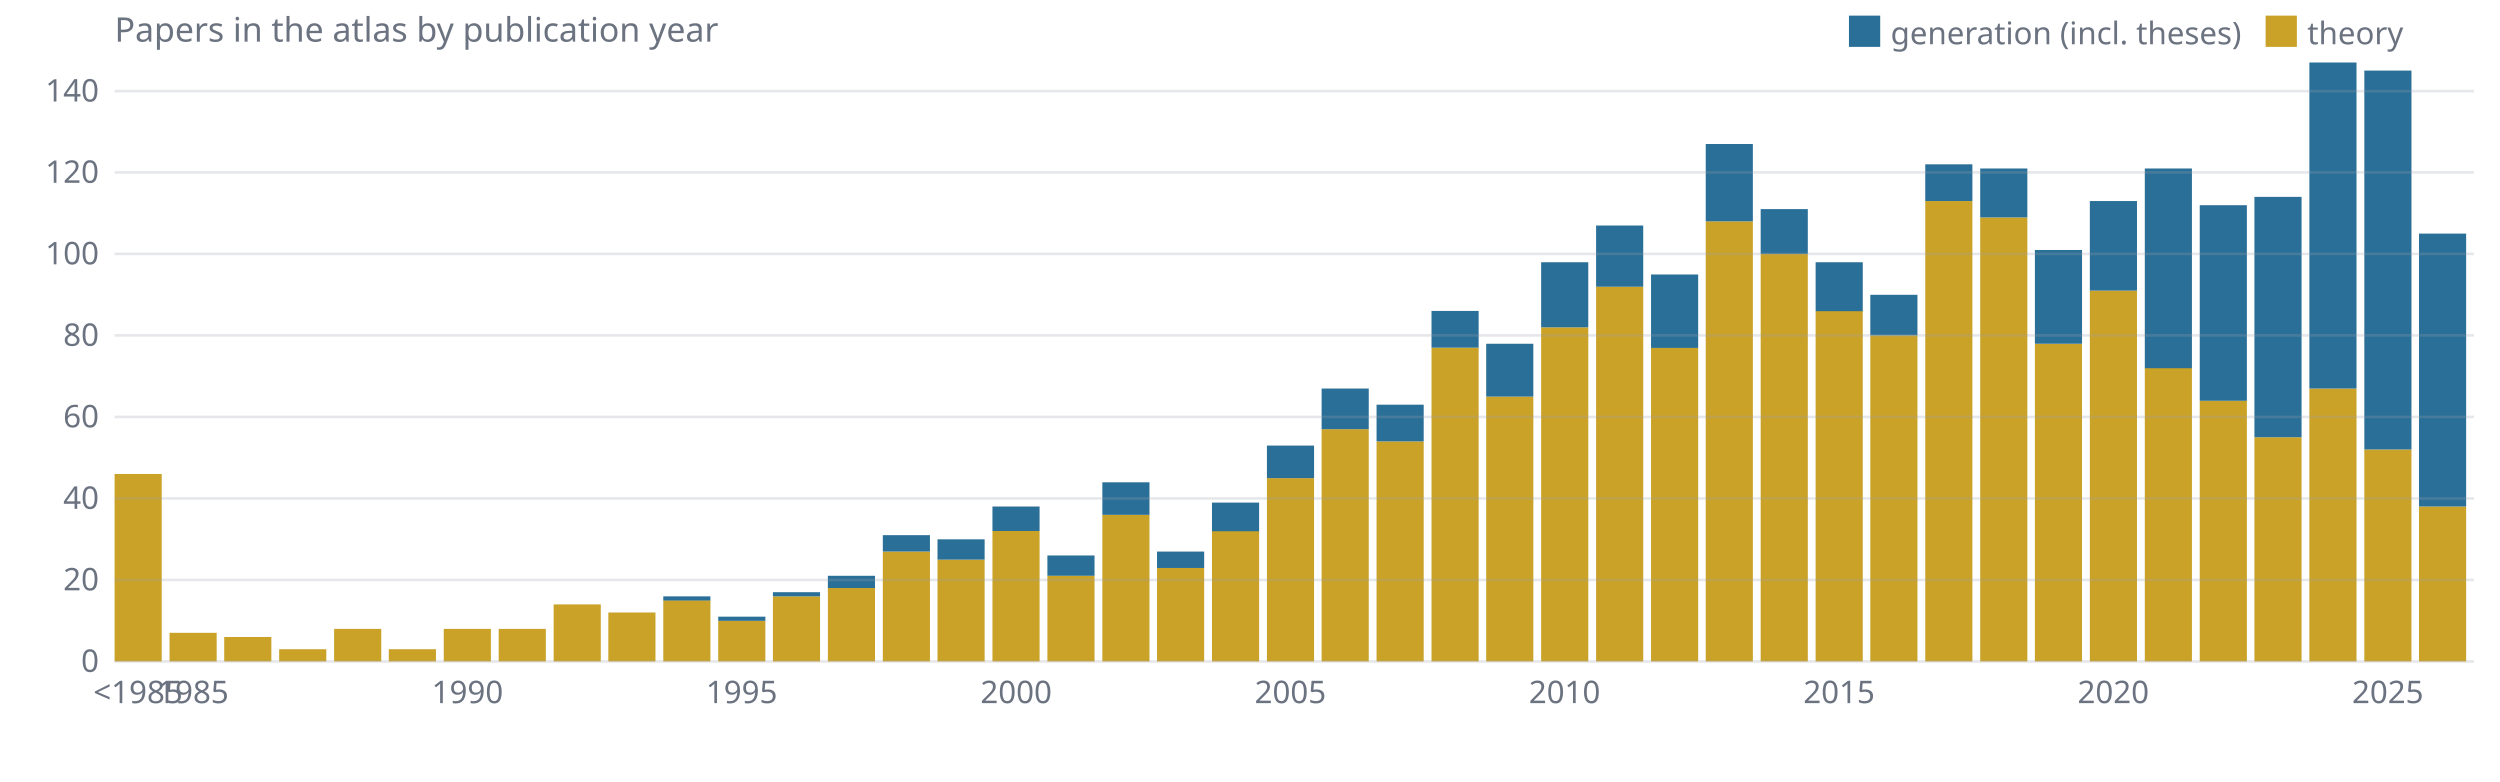
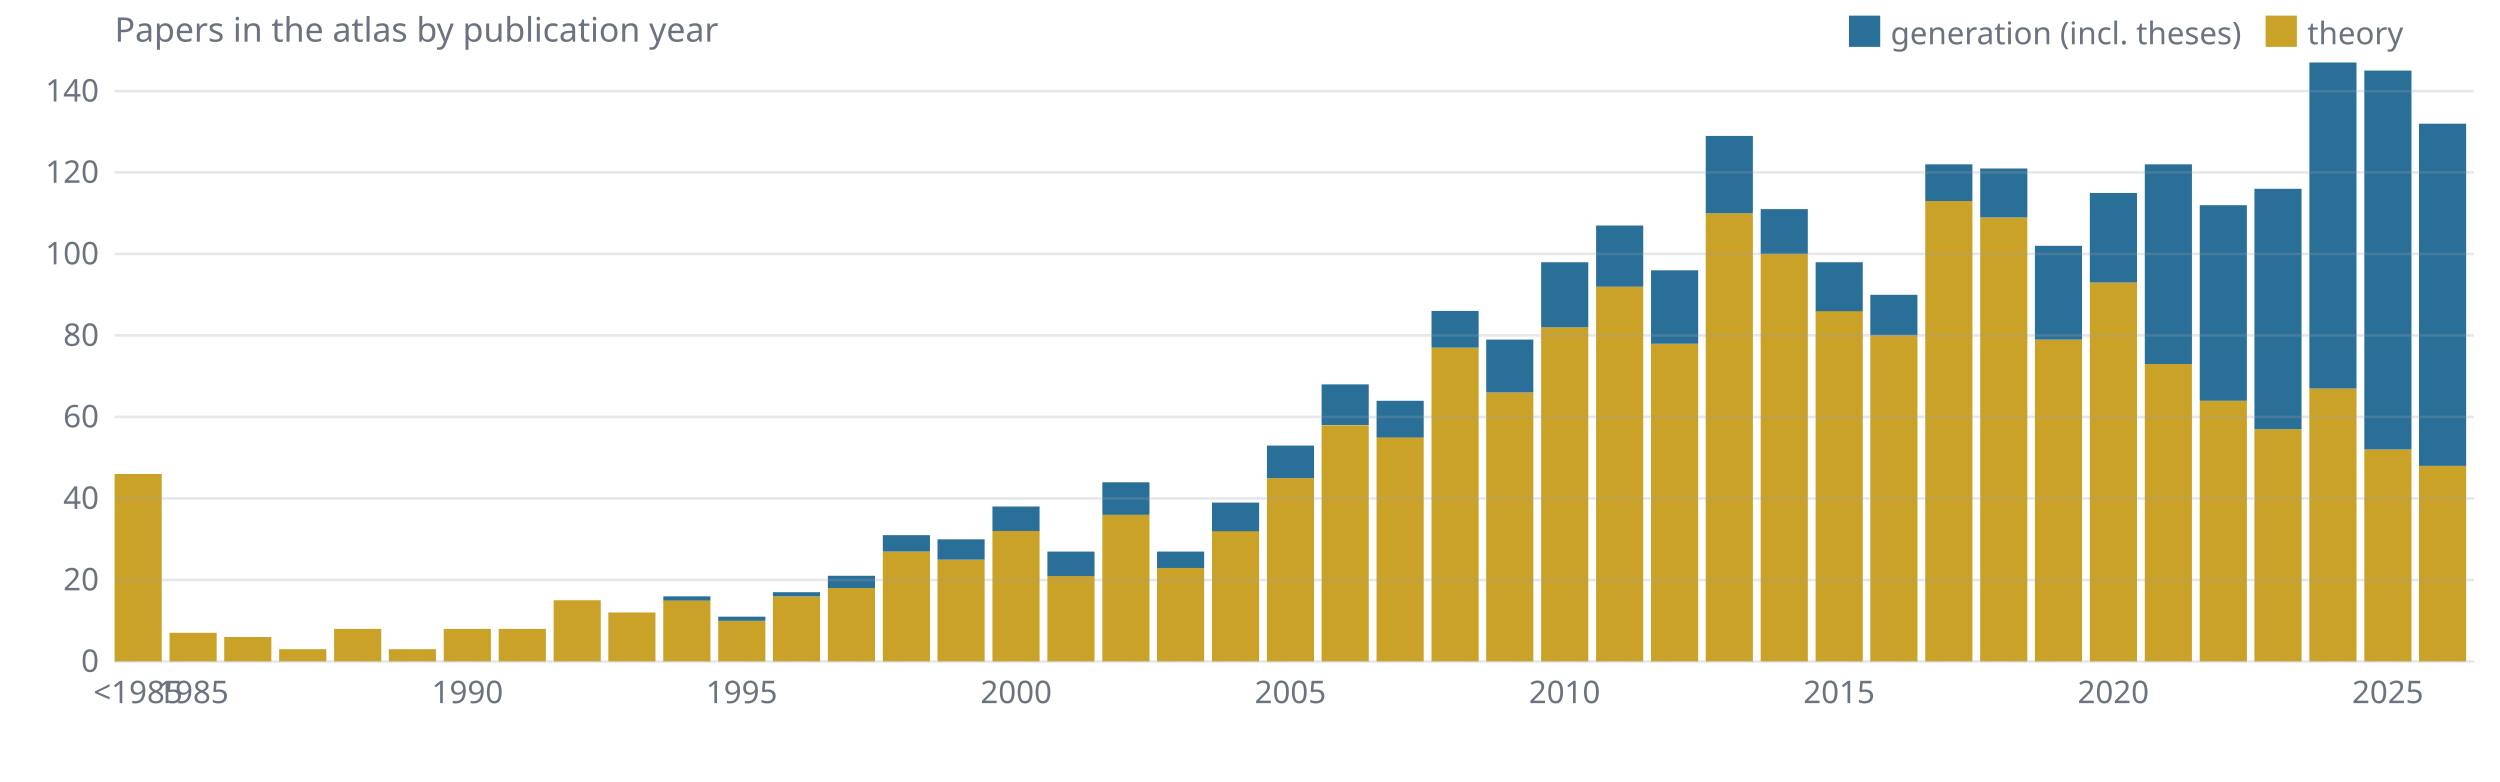
<svg xmlns="http://www.w3.org/2000/svg" viewBox="0 0 960 300" width="960" height="300" font-family="system-ui, sans-serif" font-size="12">
  <style>.g{fill:#2a6f97}.t{fill:#c9a227}text{fill:#6b7280}@media (prefers-color-scheme: dark){text{fill:#9aa1ad}}</style>
  <text x="44" y="16" font-size="13">Papers in the atlas by publication year</text>
  <rect x="710" y="6" width="12" height="12" class="g" />
  <text x="726" y="17">generation (incl. theses)</text>
  <rect x="870" y="6" width="12" height="12" class="t" />
  <text x="886" y="17">theory</text>
  <rect x="44.0" y="182.0" width="18.1" height="72.0" class="t" />
  <text x="53.0" y="270" text-anchor="middle">&lt;1985</text>
  <rect x="65.1" y="243.0" width="18.1" height="11.0" class="t" />
  <text x="74.1" y="270" text-anchor="middle">1985</text>
  <rect x="86.1" y="244.6" width="18.1" height="9.4" class="t" />
  <rect x="107.2" y="249.3" width="18.1" height="4.7" class="t" />
  <rect x="128.3" y="241.5" width="18.1" height="12.5" class="t" />
  <rect x="149.3" y="249.3" width="18.1" height="4.7" class="t" />
  <rect x="170.4" y="241.5" width="18.1" height="12.5" class="t" />
  <text x="179.5" y="270" text-anchor="middle">1990</text>
  <rect x="191.5" y="241.5" width="18.1" height="12.5" class="t" />
-   <rect x="212.6" y="232.1" width="18.1" height="21.9" class="t" />
+   <rect x="212.6" y="230.5" width="18.1" height="23.5" class="t" />
  <rect x="233.6" y="235.2" width="18.1" height="18.8" class="t" />
  <rect x="254.7" y="230.5" width="18.1" height="23.5" class="t" />
  <rect x="254.7" y="229.0" width="18.1" height="1.6" class="g" />
  <rect x="275.8" y="238.4" width="18.1" height="15.6" class="t" />
  <rect x="275.8" y="236.8" width="18.1" height="1.6" class="g" />
  <text x="284.8" y="270" text-anchor="middle">1995</text>
  <rect x="296.8" y="229.0" width="18.1" height="25.0" class="t" />
  <rect x="296.8" y="227.4" width="18.1" height="1.6" class="g" />
  <rect x="317.9" y="225.8" width="18.1" height="28.2" class="t" />
  <rect x="317.9" y="221.1" width="18.1" height="4.7" class="g" />
  <rect x="339.0" y="211.8" width="18.1" height="42.2" class="t" />
  <rect x="339.0" y="205.5" width="18.1" height="6.3" class="g" />
  <rect x="360.0" y="214.9" width="18.1" height="39.1" class="t" />
  <rect x="360.0" y="207.1" width="18.1" height="7.8" class="g" />
  <rect x="381.1" y="203.9" width="18.1" height="50.1" class="t" />
  <rect x="381.1" y="194.5" width="18.1" height="9.4" class="g" />
  <text x="390.2" y="270" text-anchor="middle">2000</text>
  <rect x="402.2" y="221.1" width="18.1" height="32.9" class="t" />
-   <rect x="402.2" y="213.3" width="18.1" height="7.8" class="g" />
+   <rect x="402.2" y="211.8" width="18.1" height="9.4" class="g" />
  <rect x="423.3" y="197.7" width="18.1" height="56.3" class="t" />
  <rect x="423.3" y="185.2" width="18.1" height="12.5" class="g" />
  <rect x="444.3" y="218.0" width="18.1" height="36.0" class="t" />
  <rect x="444.3" y="211.8" width="18.1" height="6.3" class="g" />
  <rect x="465.4" y="203.9" width="18.1" height="50.1" class="t" />
  <rect x="465.4" y="193.0" width="18.1" height="11.0" class="g" />
  <rect x="486.5" y="183.6" width="18.1" height="70.4" class="t" />
  <rect x="486.5" y="171.1" width="18.1" height="12.5" class="g" />
  <text x="495.5" y="270" text-anchor="middle">2005</text>
-   <rect x="507.5" y="164.8" width="18.1" height="89.2" class="t" />
-   <rect x="507.5" y="149.2" width="18.1" height="15.6" class="g" />
-   <rect x="528.6" y="169.5" width="18.1" height="84.5" class="t" />
-   <rect x="528.6" y="155.4" width="18.1" height="14.1" class="g" />
+   <rect x="507.5" y="163.3" width="18.1" height="90.7" class="t" />
+   <rect x="507.5" y="147.6" width="18.1" height="15.6" class="g" />
+   <rect x="528.6" y="167.9" width="18.1" height="86.1" class="t" />
+   <rect x="528.6" y="153.9" width="18.1" height="14.1" class="g" />
  <rect x="549.7" y="133.5" width="18.1" height="120.5" class="t" />
  <rect x="549.7" y="119.4" width="18.1" height="14.1" class="g" />
-   <rect x="570.7" y="152.3" width="18.1" height="101.7" class="t" />
-   <rect x="570.7" y="132.0" width="18.1" height="20.3" class="g" />
+   <rect x="570.7" y="150.7" width="18.1" height="103.3" class="t" />
+   <rect x="570.7" y="130.4" width="18.1" height="20.3" class="g" />
  <rect x="591.8" y="125.7" width="18.1" height="128.3" class="t" />
  <rect x="591.8" y="100.7" width="18.1" height="25.0" class="g" />
  <text x="600.8" y="270" text-anchor="middle">2010</text>
  <rect x="612.9" y="110.1" width="18.1" height="143.9" class="t" />
  <rect x="612.9" y="86.6" width="18.1" height="23.5" class="g" />
-   <rect x="634.0" y="133.5" width="18.1" height="120.5" class="t" />
-   <rect x="634.0" y="105.4" width="18.1" height="28.2" class="g" />
-   <rect x="655.0" y="85.0" width="18.1" height="169.0" class="t" />
-   <rect x="655.0" y="55.3" width="18.1" height="29.7" class="g" />
+   <rect x="634.0" y="132.0" width="18.1" height="122.0" class="t" />
+   <rect x="634.0" y="103.8" width="18.1" height="28.2" class="g" />
+   <rect x="655.0" y="81.9" width="18.1" height="172.1" class="t" />
+   <rect x="655.0" y="52.2" width="18.1" height="29.7" class="g" />
  <rect x="676.1" y="97.5" width="18.1" height="156.5" class="t" />
  <rect x="676.1" y="80.3" width="18.1" height="17.2" class="g" />
  <rect x="697.2" y="119.4" width="18.1" height="134.6" class="t" />
  <rect x="697.2" y="100.7" width="18.1" height="18.8" class="g" />
  <text x="706.2" y="270" text-anchor="middle">2015</text>
  <rect x="718.2" y="128.8" width="18.1" height="125.2" class="t" />
  <rect x="718.2" y="113.2" width="18.1" height="15.6" class="g" />
  <rect x="739.3" y="77.2" width="18.1" height="176.8" class="t" />
  <rect x="739.3" y="63.1" width="18.1" height="14.1" class="g" />
  <rect x="760.4" y="83.5" width="18.1" height="170.5" class="t" />
  <rect x="760.4" y="64.7" width="18.1" height="18.8" class="g" />
-   <rect x="781.4" y="132.0" width="18.1" height="122.0" class="t" />
-   <rect x="781.4" y="96.0" width="18.1" height="36.0" class="g" />
-   <rect x="802.5" y="111.6" width="18.1" height="142.4" class="t" />
-   <rect x="802.5" y="77.2" width="18.1" height="34.4" class="g" />
+   <rect x="781.4" y="130.4" width="18.1" height="123.6" class="t" />
+   <rect x="781.4" y="94.4" width="18.1" height="36.0" class="g" />
+   <rect x="802.5" y="108.5" width="18.1" height="145.5" class="t" />
+   <rect x="802.5" y="74.1" width="18.1" height="34.4" class="g" />
  <text x="811.5" y="270" text-anchor="middle">2020</text>
-   <rect x="823.6" y="141.3" width="18.1" height="112.7" class="t" />
-   <rect x="823.6" y="64.7" width="18.1" height="76.7" class="g" />
+   <rect x="823.6" y="139.8" width="18.1" height="114.2" class="t" />
+   <rect x="823.6" y="63.1" width="18.1" height="76.7" class="g" />
  <rect x="844.7" y="153.9" width="18.1" height="100.1" class="t" />
  <rect x="844.7" y="78.8" width="18.1" height="75.1" class="g" />
-   <rect x="865.7" y="167.9" width="18.1" height="86.1" class="t" />
-   <rect x="865.7" y="75.6" width="18.1" height="92.3" class="g" />
+   <rect x="865.7" y="164.8" width="18.1" height="89.2" class="t" />
+   <rect x="865.7" y="72.5" width="18.1" height="92.3" class="g" />
  <rect x="886.8" y="149.2" width="18.1" height="104.8" class="t" />
  <rect x="886.8" y="24.0" width="18.1" height="125.2" class="g" />
  <rect x="907.9" y="172.6" width="18.1" height="81.4" class="t" />
  <rect x="907.9" y="27.1" width="18.1" height="145.5" class="g" />
  <text x="916.9" y="270" text-anchor="middle">2025</text>
-   <rect x="928.9" y="194.5" width="18.1" height="59.5" class="t" />
-   <rect x="928.9" y="89.7" width="18.1" height="104.8" class="g" />
+   <rect x="928.9" y="178.9" width="18.1" height="75.1" class="t" />
+   <rect x="928.9" y="47.5" width="18.1" height="131.4" class="g" />
  <text x="38" y="258.0" text-anchor="end">0</text>
  <line x1="44" y1="254.0" x2="950" y2="254.0" stroke="#9ca3af" stroke-opacity="0.25" />
  <text x="38" y="226.7" text-anchor="end">20</text>
  <line x1="44" y1="222.7" x2="950" y2="222.7" stroke="#9ca3af" stroke-opacity="0.25" />
  <text x="38" y="195.4" text-anchor="end">40</text>
  <line x1="44" y1="191.4" x2="950" y2="191.4" stroke="#9ca3af" stroke-opacity="0.25" />
  <text x="38" y="164.1" text-anchor="end">60</text>
  <line x1="44" y1="160.1" x2="950" y2="160.1" stroke="#9ca3af" stroke-opacity="0.25" />
  <text x="38" y="132.8" text-anchor="end">80</text>
  <line x1="44" y1="128.8" x2="950" y2="128.8" stroke="#9ca3af" stroke-opacity="0.25" />
  <text x="38" y="101.5" text-anchor="end">100</text>
  <line x1="44" y1="97.5" x2="950" y2="97.5" stroke="#9ca3af" stroke-opacity="0.25" />
  <text x="38" y="70.2" text-anchor="end">120</text>
  <line x1="44" y1="66.2" x2="950" y2="66.2" stroke="#9ca3af" stroke-opacity="0.25" />
  <text x="38" y="39.0" text-anchor="end">140</text>
  <line x1="44" y1="35.0" x2="950" y2="35.0" stroke="#9ca3af" stroke-opacity="0.25" />
</svg>
